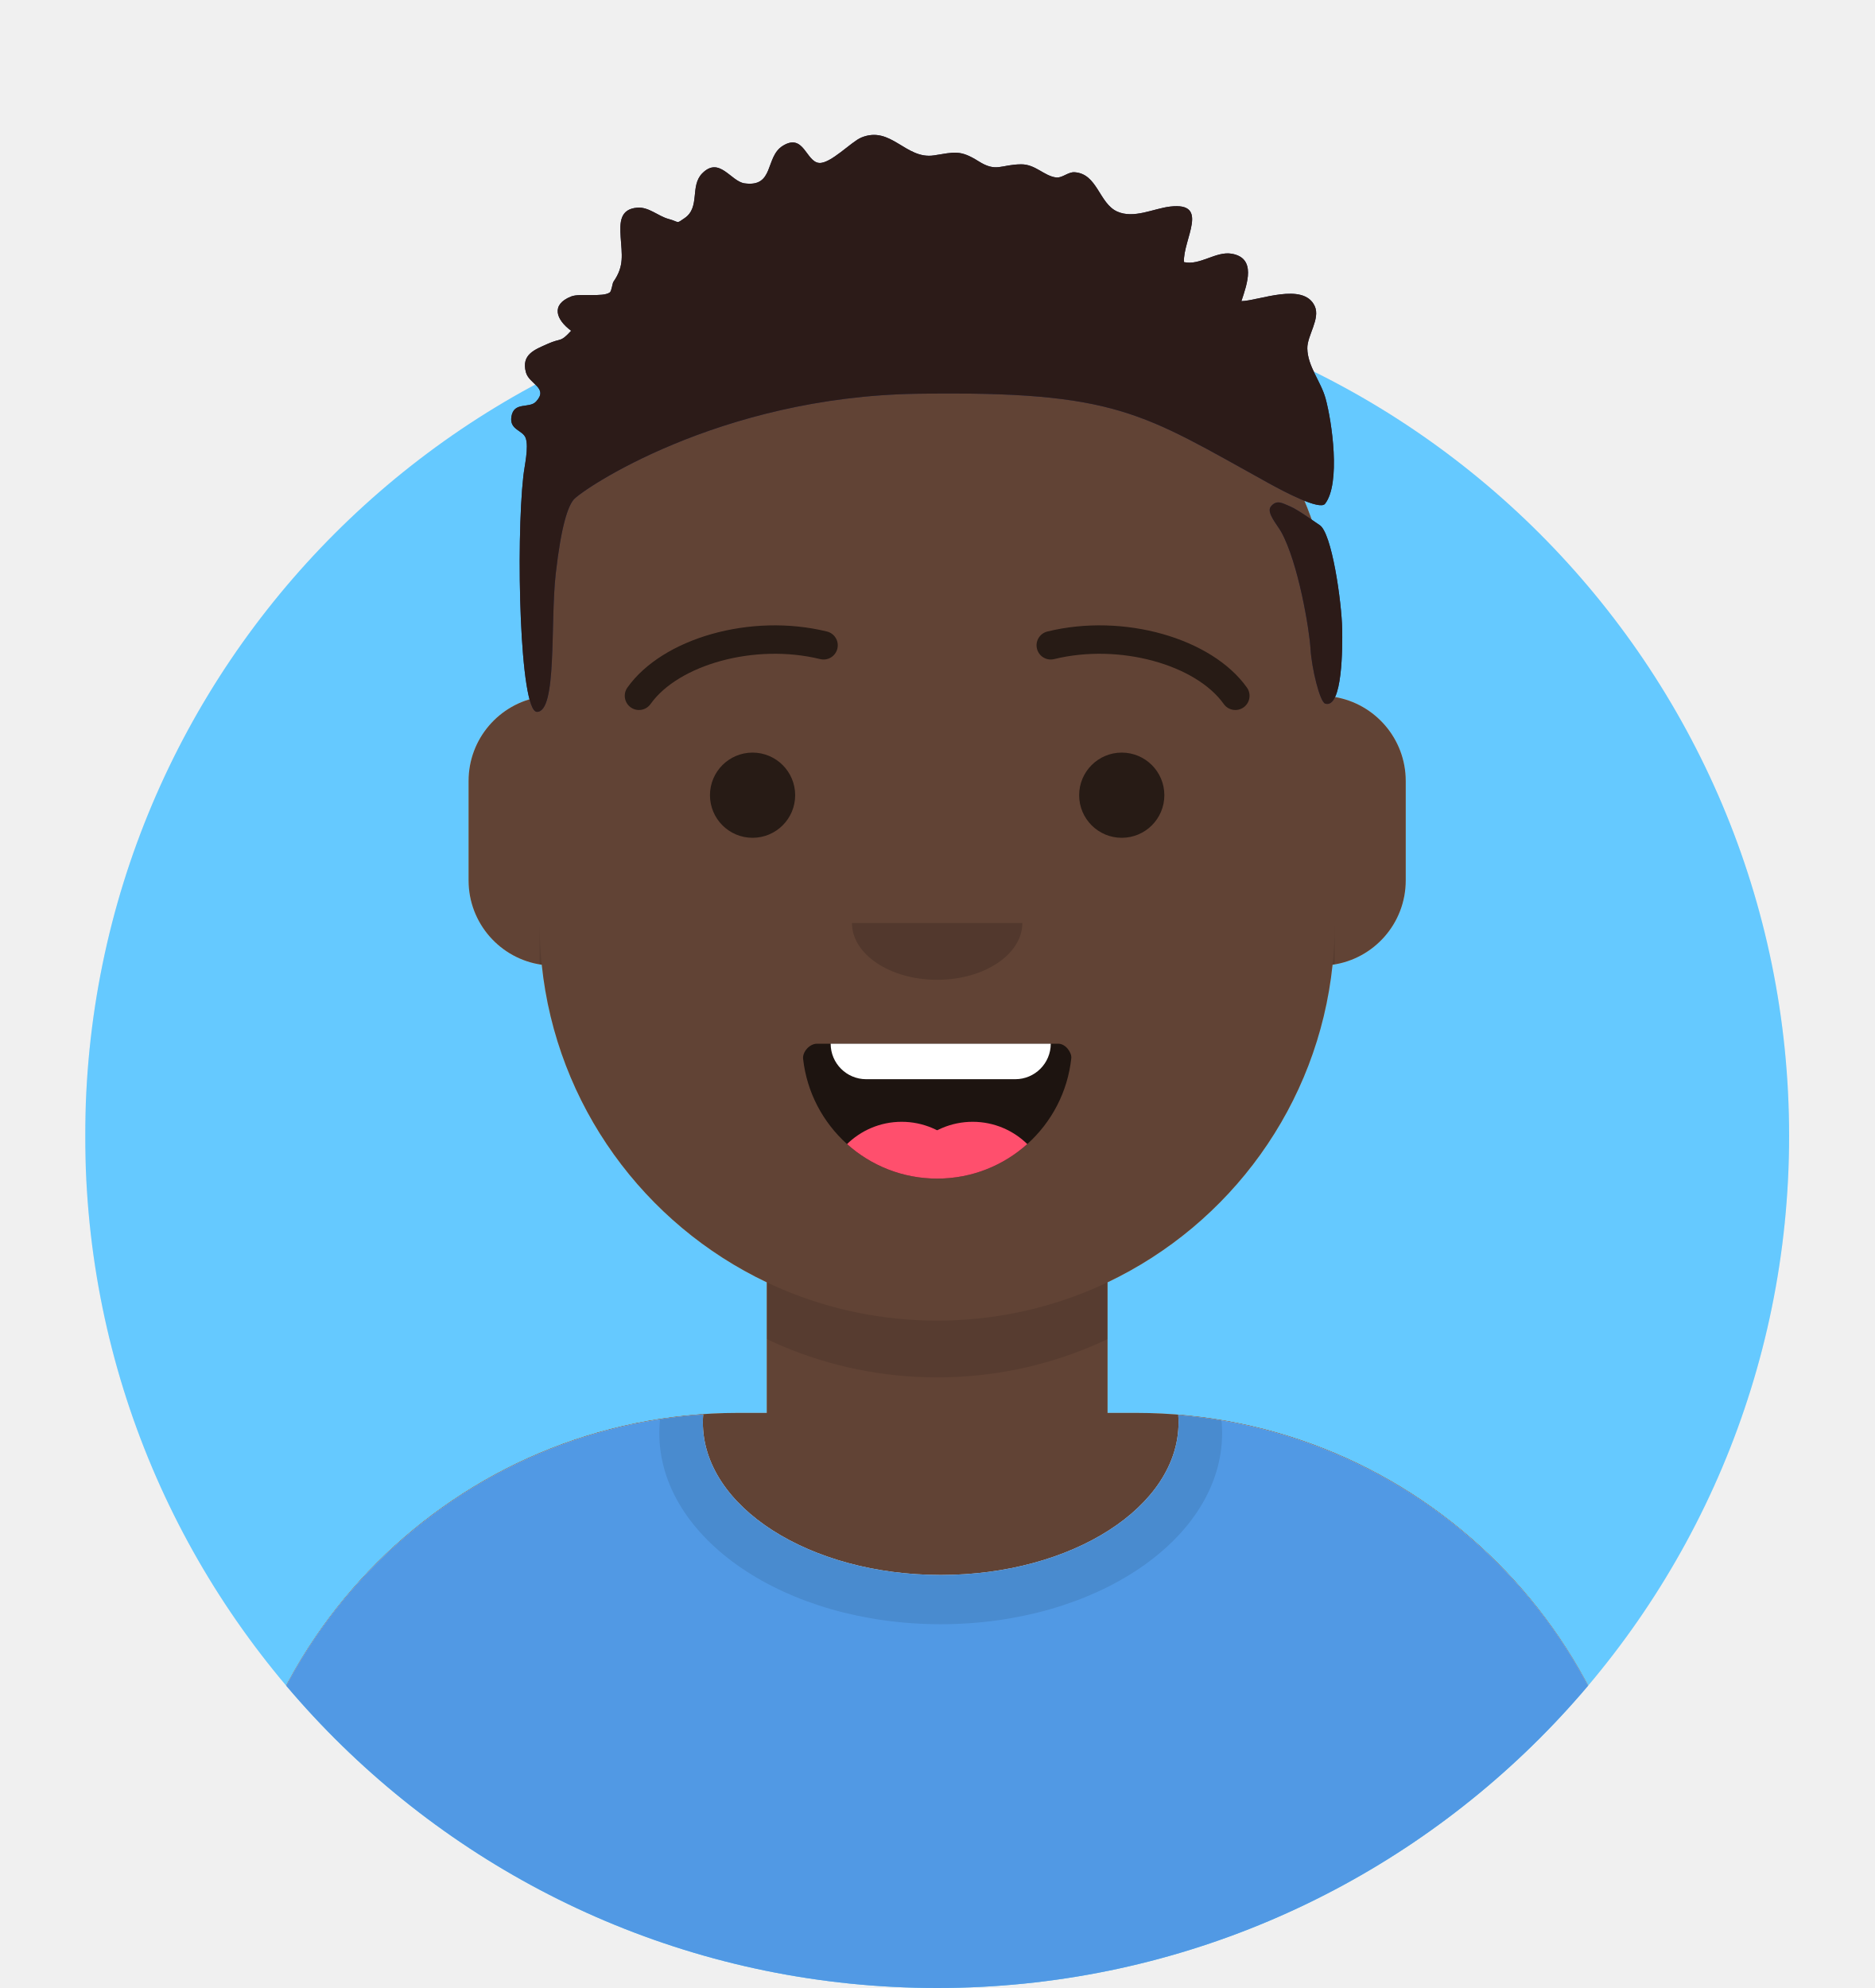
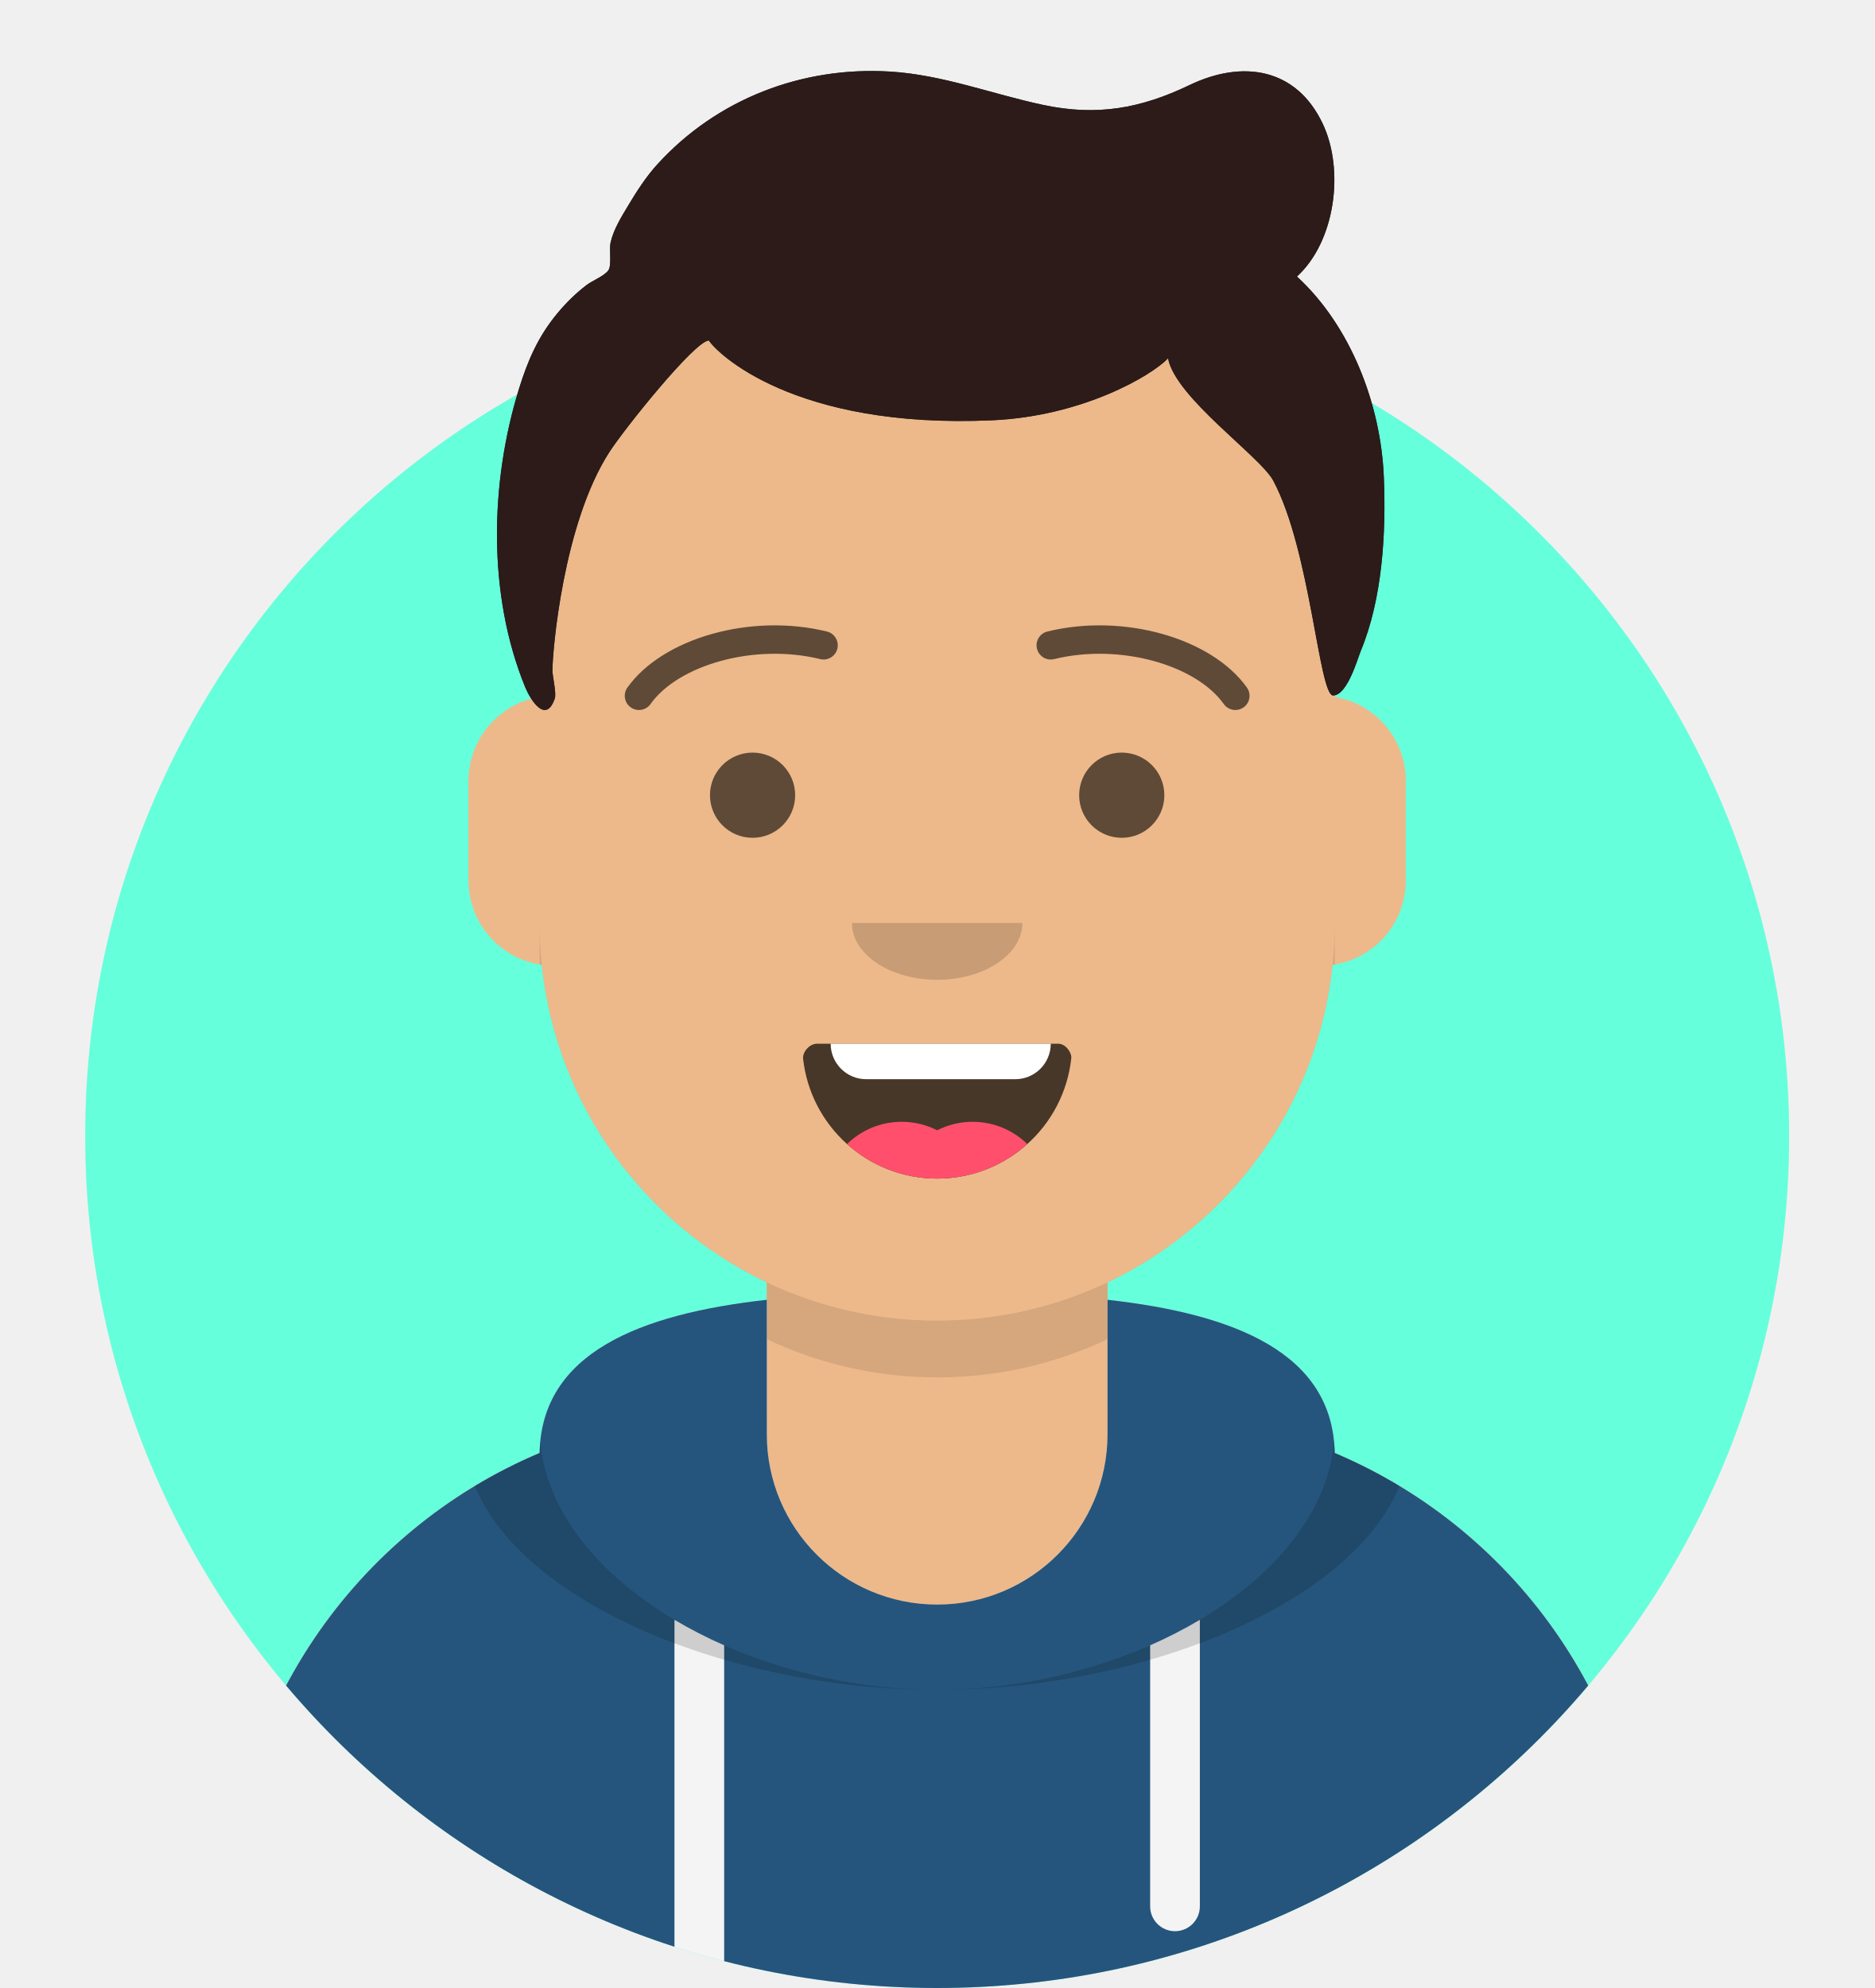
<svg xmlns="http://www.w3.org/2000/svg" xmlns:xlink="http://www.w3.org/1999/xlink" width="264px" height="280px" viewBox="0 0 264 280" version="1.1">
  <defs>
    <circle id="react-path-1" cx="120" cy="120" r="120" />
    <path d="M12,160 C12,226.274 65.726,280 132,280 C198.274,280 252,226.274 252,160 L264,160 L264,-1.42108547e-14 L-3.19744231e-14,-1.42108547e-14 L-3.19744231e-14,160 L12,160 Z" id="react-path-2" />
    <path d="M124,144.611 L124,163 L128,163 L128,163 C167.765,163 200,195.235 200,235 L200,244 L0,244 L0,235 C-4.86974701e-15,195.235 32.235,163 72,163 L72,163 L76,163 L76,144.611 C58.763,136.422 46.372,119.687 44.305,99.881 C38.48,99.058 34,94.052 34,88 L34,74 C34,68.054 38.325,63.118 44,62.166 L44,56 L44,56 C44,25.072 69.072,5.68137151e-15 100,0 L100,0 L100,0 C130.928,-5.68137151e-15 156,25.072 156,56 L156,62.166 C161.675,63.118 166,68.054 166,74 L166,88 C166,94.052 161.52,99.058 155.695,99.881 C153.628,119.687 141.237,136.422 124,144.611 Z" id="react-path-3" />
  </defs>
  <g id="Avataaar" stroke="none" stroke-width="1" fill="none" fill-rule="evenodd">
    <g transform="translate(-825, -1100)" id="Avataaar/Circle">
      <g transform="translate(825, 1100)">
        <g id="Circle" stroke-width="1" fill-rule="evenodd" transform="translate(12, 40)">
          <mask id="react-mask-4" fill="white">
            <use xlink:href="#react-path-1" />
          </mask>
          <use id="Circle-Background" fill="#E6E6E6" xlink:href="#react-path-1" />
-           <g id="Color/Palette/Blue-01" mask="url(#react-mask-4)" fill="#65C9FF">
+           <g id="Color/Palette/Blue-01" mask="url(#react-mask-4)" fill="hsl(166, 100%, 70%)">
            <rect id="🖍Color" x="0" y="0" width="240" height="240" />
          </g>
        </g>
        <mask id="react-mask-5" fill="white">
          <use xlink:href="#react-path-2" />
        </mask>
        <g id="Mask" />
        <g id="Avataaar" stroke-width="1" fill-rule="evenodd" mask="url(#react-mask-5)">
          <g id="Body" transform="translate(32, 36)">
            <mask id="react-mask-6" fill="white">
              <use xlink:href="#react-path-3" />
            </mask>
            <use fill="#D0C6AC" xlink:href="#react-path-3" />
-             <g id="Skin/👶🏽-03-Brown" mask="url(#react-mask-6)" fill="#614335">
+             <g id="Skin/👶🏽-03-Brown" mask="url(#react-mask-6)" fill="#EDB98A">
              <g transform="translate(0, 0)" id="Color">
                <rect x="0" y="0" width="264" height="280" />
              </g>
            </g>
            <path d="M156,79 L156,102 C156,132.928 130.928,158 100,158 C69.072,158 44,132.928 44,102 L44,79 L44,94 C44,124.928 69.072,150 100,150 C130.928,150 156,124.928 156,94 L156,79 Z" id="Neck-Shadow" fill-opacity="0.1" fill="#000000" mask="url(#react-mask-6)" />
          </g>
-           <g id="Clothing/Shirt-Crew-Neck" transform="translate(0, 170)">
+           <g id="Clothing/Hoodie" transform="translate(0, 170)">
            <defs>
-               <path d="M165.96,29.295 C202.936,32.325 232,63.294 232,101.052 L232,110 L32,110 L32,101.052 C32,62.953 61.592,31.765 99.045,29.22 C99.015,29.593 99,29.969 99,30.348 C99,42.211 113.998,51.828 132.5,51.828 C151.002,51.828 166,42.211 166,30.348 C166,29.995 165.987,29.644 165.96,29.295 Z" id="react-path-255" />
+               <path d="M108,13.071 C90.081,15.076 76.28,20.552 76.004,34.645 C50.146,45.568 32,71.165 32,100.999 L32,100.999 L32,110 L232,110 L232,100.999 C232,71.165 213.854,45.568 187.996,34.645 C187.72,20.552 173.919,15.076 156,13.071 L156,32 L156,32 C156,45.255 145.255,56 132,56 L132,56 C118.745,56 108,45.255 108,32 L108,13.071 Z" id="react-path-239" />
            </defs>
-             <mask id="react-mask-256" fill="white">
-               <use xlink:href="#react-path-255" />
+             <mask id="react-mask-240" fill="white">
+               <use xlink:href="#react-path-239" />
            </mask>
-             <use id="Clothes" fill="#E6E6E6" fill-rule="evenodd" xlink:href="#react-path-255" />
-             <g id="Color/Palette/Gray-01" mask="url(#react-mask-256)" fill-rule="evenodd" fill="#5199E4">
+             <use id="Hoodie" fill="#B7C1DB" fill-rule="evenodd" xlink:href="#react-path-239" />
+             <g id="Color/Palette/Gray-01" mask="url(#react-mask-240)" fill-rule="evenodd" fill="#25557C">
              <rect id="🖍Color" x="0" y="0" width="264" height="110" />
            </g>
-             <g id="Shadowy" opacity="0.6" stroke-width="1" fill-rule="evenodd" mask="url(#react-mask-256)" fill-opacity="0.16" fill="#000000">
-               <g transform="translate(92, 4)" id="Hola-👋🏼">
-                 <ellipse cx="40.5" cy="27.848" rx="39.635" ry="26.914" />
-               </g>
-             </g>
+             <path d="M102,61.739 L102,110 L95,110 L95,58.15 C97.204,59.46 99.547,60.661 102,61.739 Z M169,58.15 L169,98.5 C169,100.433 167.433,102 165.5,102 C163.567,102 162,100.433 162,98.5 L162,61.739 C164.453,60.661 166.796,59.46 169,58.15 Z" id="Straps" fill="#F4F4F4" fill-rule="evenodd" mask="url(#react-mask-240)" />
+             <path d="M90.96,12.724 C75.909,15.571 65.5,21.243 65.5,32.308 C65.5,52.02 98.538,68 132,68 C165.462,68 198.5,52.02 198.5,32.308 C198.5,21.243 188.091,15.571 173.04,12.724 C182.125,16.074 188,21.706 188,31.077 C188,51.469 160.179,68 132,68 C103.821,68 76,51.469 76,31.077 C76,21.706 81.875,16.074 90.96,12.724 Z" id="Shadow" fill-opacity="0.16" fill="#000000" fill-rule="evenodd" mask="url(#react-mask-240)" />
          </g>
          <g id="Face" transform="translate(76, 82)" fill="#000000">
            <g id="Mouth/Smile" transform="translate(2, 52)">
              <defs>
-                 <path d="M35.118,15.128 C36.176,24.62 44.226,32 54,32 C63.804,32 71.874,24.574 72.892,15.04 C72.974,14.273 72.117,13 71.043,13 C56.149,13 44.738,13 37.087,13 C36.007,13 35.012,14.178 35.118,15.128 Z" id="react-path-319" />
+                 <path d="M35.118,15.128 C36.176,24.62 44.226,32 54,32 C63.804,32 71.874,24.574 72.892,15.04 C72.974,14.273 72.117,13 71.043,13 C56.149,13 44.738,13 37.087,13 C36.007,13 35.012,14.178 35.118,15.128 Z" id="react-path-251" />
              </defs>
-               <mask id="react-mask-320" fill="white">
-                 <use xlink:href="#react-path-319" />
+               <mask id="react-mask-252" fill="white">
+                 <use xlink:href="#react-path-251" />
              </mask>
-               <use id="Mouth" fill-opacity="0.7" fill="#000000" fill-rule="evenodd" xlink:href="#react-path-319" />
-               <rect id="Teeth" fill="#FFFFFF" fill-rule="evenodd" mask="url(#react-mask-320)" x="39" y="2" width="31" height="16" rx="5" />
-               <g id="Tongue" stroke-width="1" fill-rule="evenodd" mask="url(#react-mask-320)" fill="#FF4F6D">
+               <use id="Mouth" fill-opacity="0.7" fill="#000000" fill-rule="evenodd" xlink:href="#react-path-251" />
+               <rect id="Teeth" fill="#FFFFFF" fill-rule="evenodd" mask="url(#react-mask-252)" x="39" y="2" width="31" height="16" rx="5" />
+               <g id="Tongue" stroke-width="1" fill-rule="evenodd" mask="url(#react-mask-252)" fill="#FF4F6D">
                <g transform="translate(38, 24)">
                  <circle cx="11" cy="11" r="11" />
                  <circle cx="21" cy="11" r="11" />
                </g>
              </g>
            </g>
            <g id="Nose/Default" transform="translate(28, 40)" fill-opacity="0.16">
              <path d="M16,8 C16,12.418 21.373,16 28,16 L28,16 C34.627,16 40,12.418 40,8" id="Nose" />
            </g>
            <g id="Eyes/Default-😀" transform="translate(0, 8)" fill-opacity="0.6">
              <circle id="Eye" cx="30" cy="22" r="6" />
              <circle id="Eye" cx="82" cy="22" r="6" />
            </g>
            <g id="Eyebrow/Outline/Default" fill-opacity="0.6">
              <g id="I-Browse" transform="translate(12, 6)">
                <path d="M3.63,11.159 C7.545,5.65 18.278,2.561 27.523,4.831 C28.596,5.095 29.679,4.439 29.942,3.366 C30.206,2.293 29.55,1.21 28.477,0.947 C17.74,-1.69 5.312,1.887 0.37,8.841 C-0.27,9.742 -0.059,10.99 0.841,11.63 C1.742,12.27 2.99,12.059 3.63,11.159 Z" id="Eyebrow" fill-rule="nonzero" />
                <path d="M61.63,11.159 C65.545,5.65 76.278,2.561 85.523,4.831 C86.596,5.095 87.679,4.439 87.942,3.366 C88.206,2.293 87.55,1.21 86.477,0.947 C75.74,-1.69 63.312,1.887 58.37,8.841 C57.73,9.742 57.941,10.99 58.841,11.63 C59.742,12.27 60.99,12.059 61.63,11.159 Z" id="Eyebrow" fill-rule="nonzero" transform="translate(73.00015, 6.039198) scale(-1, 1) translate(-73.00015, -6.039198) " />
              </g>
            </g>
          </g>
          <g id="Top" stroke-width="1" fill-rule="evenodd">
            <defs>
-               <rect id="react-path-147" x="0" y="0" width="264" height="280" />
-               <path d="M65.18,77.737 C67.363,76.105 80.407,75.479 82.758,74.089 C83.492,73.655 84.061,73.216 84.5,72.78 C84.939,73.216 85.509,73.655 86.242,74.089 C88.593,75.479 101.637,76.105 103.82,77.737 C106.03,79.391 107.644,83.185 107.467,86.151 C107.255,89.71 103.361,98.203 93.672,99.181 C91.558,96.828 88.237,95.31 84.5,95.31 C80.763,95.31 77.442,96.828 75.328,99.181 C65.639,98.203 61.745,89.71 61.533,86.151 C61.357,83.185 62.97,79.391 65.18,77.737 M103.142,94.906 C103.143,94.906 103.145,94.905 103.146,94.905 C103.144,94.905 103.143,94.906 103.142,94.906 M65.845,94.901 C65.849,94.903 65.857,94.906 65.862,94.908 C65.857,94.906 65.851,94.903 65.845,94.901 M144.863,55.985 C144.474,50.03 143.278,44.152 142.234,38.286 C141.953,36.707 140.424,26 139.735,26 C139.502,35.109 138.702,44.08 137.67,53.139 C137.361,55.848 137.038,58.556 136.825,61.274 C136.654,63.47 136.96,66.122 136.428,68.246 C135.749,70.952 132.348,73.478 129.703,74.411 C123.103,76.737 117.598,67.108 111.961,64.291 C104.643,60.635 92.064,59.764 84.582,64.53 C76.936,59.764 64.357,60.635 57.039,64.291 C51.402,67.108 45.897,76.737 39.297,74.411 C36.652,73.478 33.25,70.952 32.572,68.246 C32.04,66.122 32.346,63.47 32.175,61.274 C31.962,58.556 31.639,55.848 31.33,53.139 C30.298,44.08 29.497,35.109 29.265,26 C28.576,26 27.047,36.707 26.766,38.286 C25.722,44.152 24.526,50.03 24.138,55.985 C23.739,62.105 24.215,68.167 25.47,74.163 C26.069,77.028 26.769,79.876 27.519,82.704 C28.353,85.847 27.199,91.966 27.572,95.192 C28.279,101.296 31.154,113.2 34.383,118.451 C35.944,120.989 37.773,122.574 39.816,124.619 C41.783,126.588 42.604,129.64 44.726,131.737 C48.682,135.645 54.446,137.971 60.366,138.543 C65.677,143.05 74.506,146 84.5,146 C94.495,146 103.323,143.05 108.635,138.543 C114.554,137.971 120.318,135.645 124.274,131.737 C126.396,129.64 127.217,126.588 129.184,124.619 C131.226,122.574 133.056,120.989 134.617,118.451 C137.846,113.2 140.721,101.296 141.428,95.192 C141.801,91.966 140.647,85.847 141.481,82.704 C142.232,79.876 142.931,77.028 143.531,74.163 C144.785,68.167 145.261,62.105 144.863,55.985 Z" id="react-path-148" />
-               <path d="M185.832,73.929 C187.589,74.917 188.98,84.828 189.048,88.618 C189.09,90.956 189.127,99.874 186.654,99.103 C185.901,98.868 184.752,94.147 184.588,91.384 C184.425,88.621 182.855,79.22 180.447,74.895 C179.896,73.906 178.321,72.171 179.002,71.335 C179.846,70.298 180.666,70.9 181.697,71.315 C182.812,71.764 185.634,73.818 185.832,73.929 Z M186.637,70.957 C185.891,71.919 180.796,69.218 178.671,68.044 C160.826,58.184 157.362,55.049 129.246,55.458 C101.13,55.867 81.867,69.04 80.784,70.387 C80.03,71.325 79.068,73.828 78.276,80.801 C77.485,87.773 78.495,100.278 75.63,100.263 C73.192,100.25 72.661,76.477 73.714,67.046 C73.875,65.598 74.498,63.008 74.047,61.706 C73.653,60.568 71.725,60.571 72.033,58.675 C72.383,56.517 74.558,57.589 75.506,56.557 C77.301,54.603 74.532,54.14 74.073,52.431 C73.391,49.889 75.363,49.234 77.14,48.431 C79.106,47.544 78.85,48.323 80.446,46.585 C78.315,45.022 77.544,42.894 80.462,41.752 C81.702,41.267 84.927,41.909 85.898,41.18 C86.151,40.99 86.251,39.901 86.407,39.678 C87.958,37.459 87.576,35.853 87.418,33.362 C87.289,31.324 87.306,29.453 89.747,29.25 C91.375,29.114 92.699,30.444 94.158,30.836 C95.777,31.271 95.169,31.588 96.437,30.715 C98.663,29.182 97.148,26.194 98.913,24.412 C101.336,21.966 102.924,25.551 104.869,25.822 C109.091,26.41 107.736,22.122 110.236,20.55 C113.224,18.674 113.513,22.801 115.379,22.948 C116.996,23.075 119.908,19.955 121.317,19.373 C125.5,17.647 127.572,22.504 131.554,21.884 C134.443,21.435 135.223,21.068 137.831,22.712 C140.362,24.307 140.963,23.166 143.829,23.144 C145.854,23.128 147.094,24.82 148.788,24.997 C149.632,25.085 150.441,24.205 151.348,24.26 C154.585,24.457 154.79,28.643 157.362,29.796 C159.712,30.849 162.474,29.369 164.807,29.095 C170.497,28.428 166.6,33.743 166.761,36.915 C168.994,37.436 171.262,35.351 173.485,35.735 C176.987,36.339 175.665,39.968 174.853,42.414 C177.28,42.371 183.613,39.678 185.185,43.122 C185.995,44.898 184.107,47.269 184.138,49.074 C184.181,51.616 186.049,53.719 186.709,56.124 C187.601,59.371 188.872,68.074 186.637,70.957 Z" id="react-path-149" />
+               <rect id="react-path-167" x="0" y="0" width="264" height="280" />
+               <path d="M183.68,38.949 C189.086,33.999 190.387,23.962 187.318,17.449 C183.549,9.454 175.901,8.452 168.572,11.969 C161.664,15.284 155.515,16.388 147.95,14.782 C140.692,13.241 133.806,10.523 126.303,10.076 C113.978,9.343 102.003,13.915 93.603,23.129 C92,24.887 90.709,26.897 89.488,28.934 C88.512,30.564 87.411,32.313 86.995,34.192 C86.797,35.086 87.165,37.29 86.72,38.022 C86.239,38.812 84.424,39.537 83.651,40.124 C82.084,41.313 80.727,42.654 79.471,44.171 C76.805,47.393 75.338,50.758 74.103,54.743 C70.001,67.988 69.653,83.741 74.957,96.747 C75.664,98.481 77.855,102.099 79.143,98.385 C79.398,97.651 78.809,95.191 78.81,94.45 C78.815,91.73 80.316,73.721 86.857,63.633 C88.986,60.349 98.83,48.052 100.841,47.954 C101.906,49.646 112.721,60.462 140.783,59.195 C153.445,58.623 163.183,52.934 165.521,50.468 C166.549,56.001 178.513,64.284 180.336,67.692 C185.603,77.538 186.771,97.996 188.781,97.957 C190.791,97.919 192.234,92.72 192.648,91.727 C195.72,84.352 196.243,75.095 195.915,67.168 C195.488,56.966 191.277,45.942 183.68,38.949 Z" id="react-path-166" />
+               <filter x="-0.8%" y="-2.0%" width="101.5%" height="108.0%" filterUnits="objectBoundingBox" id="react-filter-163">
+                 <feOffset dx="0" dy="2" in="SourceAlpha" result="shadowOffsetOuter1" />
+                 <feColorMatrix values="0 0 0 0 0   0 0 0 0 0   0 0 0 0 0  0 0 0 0.16 0" type="matrix" in="shadowOffsetOuter1" result="shadowMatrixOuter1" />
+                 <feMerge>
+                   <feMergeNode in="shadowMatrixOuter1" />
+                   <feMergeNode in="SourceGraphic" />
+                 </feMerge>
+               </filter>
            </defs>
-             <mask id="react-mask-146" fill="white">
-               <use xlink:href="#react-path-147" />
+             <mask id="react-mask-165" fill="white">
+               <use xlink:href="#react-path-167" />
            </mask>
            <g id="Mask" />
-             <g id="Top/Short-Hair/Dreads-01" mask="url(#react-mask-146)">
+             <g id="Top/Short-Hair/Short-Waved" mask="url(#react-mask-165)">
              <g transform="translate(-1, 0)">
-                 <g id="Hair" stroke-width="1" fill-rule="evenodd" transform="translate(1, 0)">
-                   <mask id="react-mask-145" fill="white">
-                     <use xlink:href="#react-path-149" />
-                   </mask>
-                   <use id="Dreads-With-Cut" fill="#2E3257" xlink:href="#react-path-149" />
-                   <g id="Skin/👶🏽-03-Brown" mask="url(#react-mask-145)" fill="#2C1B18">
-                     <g transform="translate(0, 0) " id="Color">
-                       <rect x="0" y="0" width="264" height="280" />
-                     </g>
+                 <mask id="react-mask-164" fill="white">
+                   <use xlink:href="#react-path-166" />
+                 </mask>
+                 <use id="Short-Hair" stroke="none" fill="#28354B" fill-rule="evenodd" xlink:href="#react-path-166" />
+                 <g id="Skin/👶🏽-03-Brown" mask="url(#react-mask-164)" fill="#2C1B18">
+                   <g transform="translate(0, 0) " id="Color">
+                     <rect x="0" y="0" width="264" height="280" />
                  </g>
                </g>
              </g>
            </g>
          </g>
        </g>
      </g>
    </g>
  </g>
</svg>
